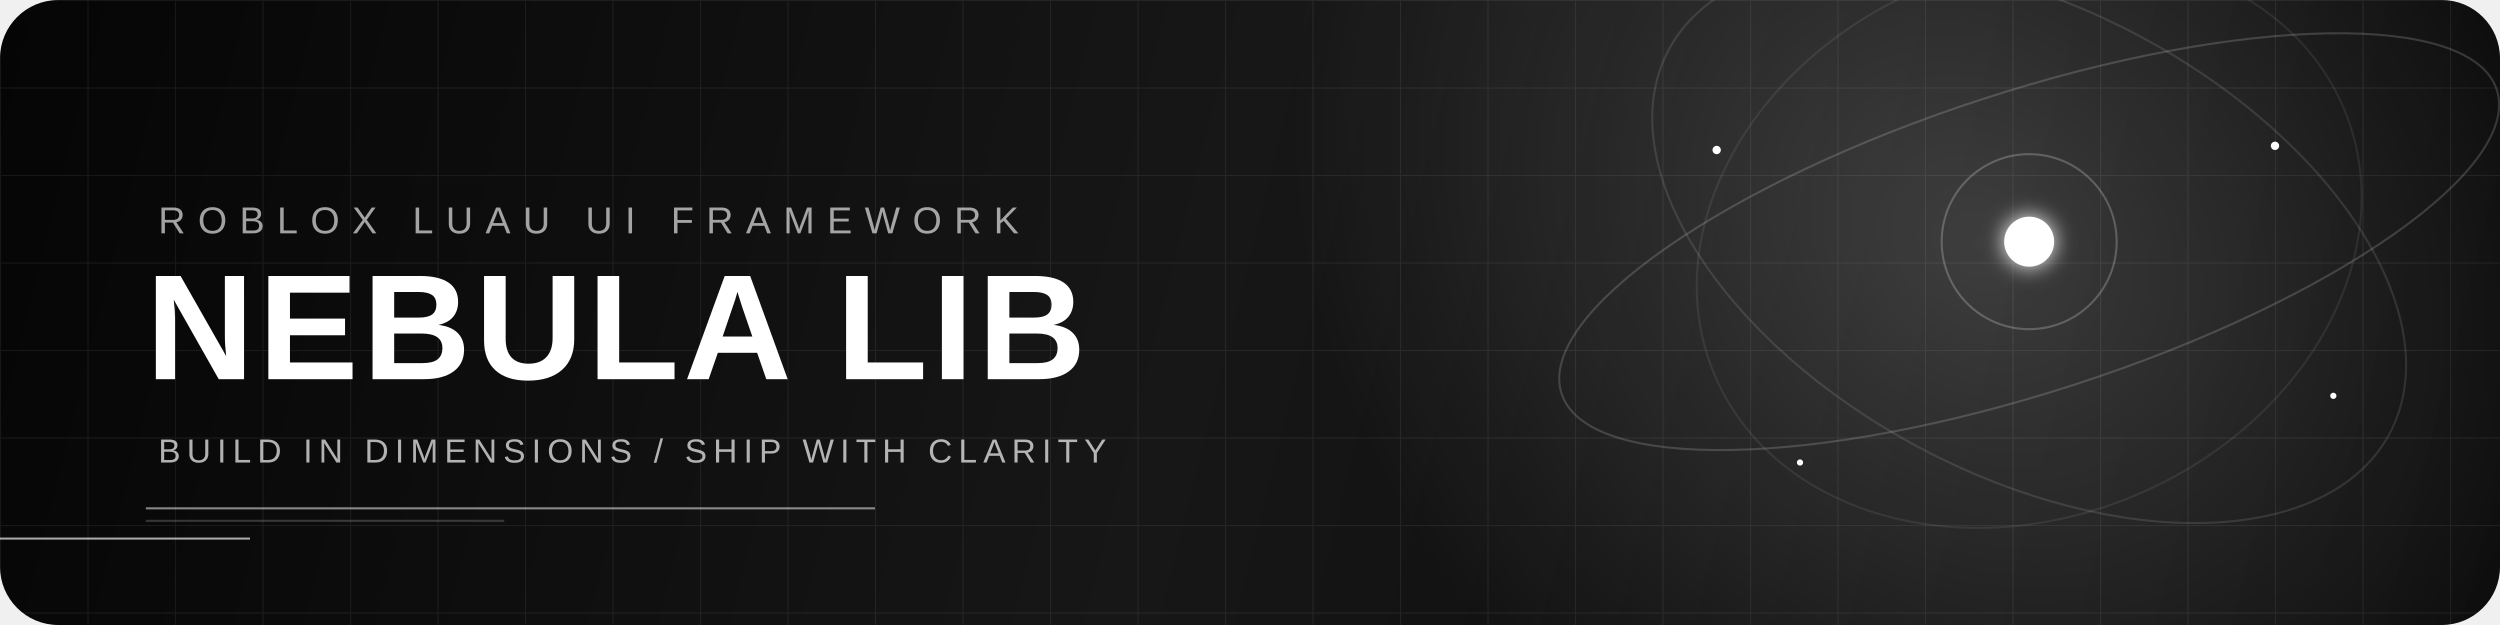
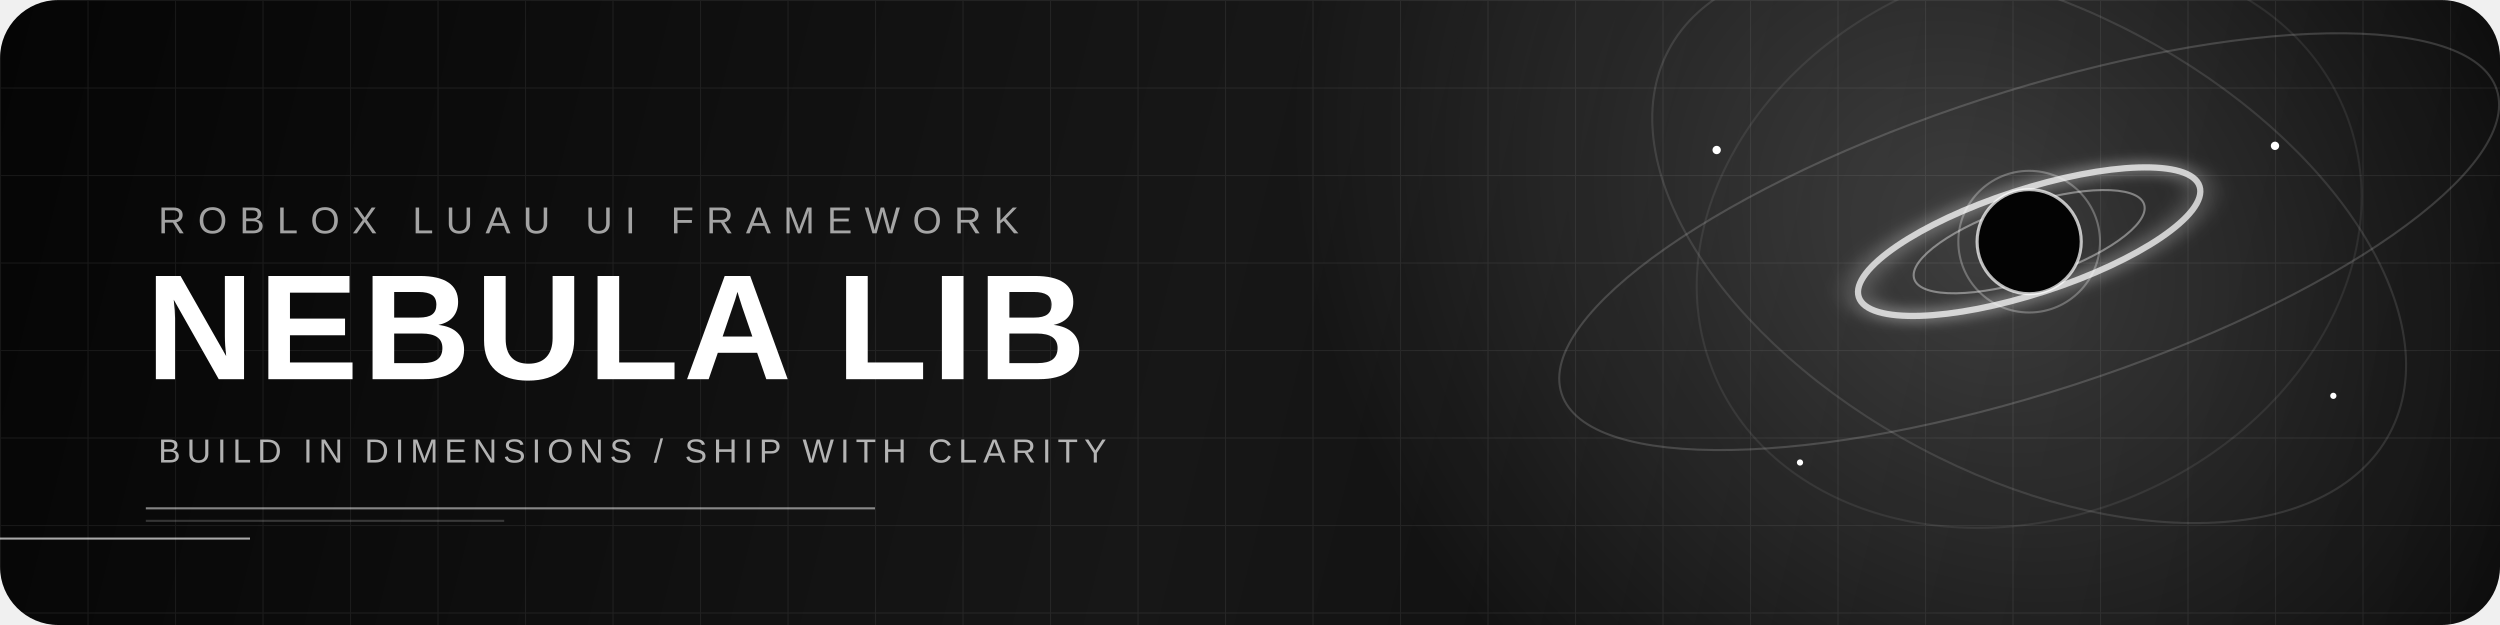
<svg xmlns="http://www.w3.org/2000/svg" width="1200" height="300" viewBox="0 0 1200 300" fill="none" role="img" aria-labelledby="title desc">
  <defs>
    <linearGradient id="fade" x1="0" y1="0" x2="1200" y2="300" gradientUnits="userSpaceOnUse">
      <stop stop-color="#050505" />
      <stop offset="0.48" stop-color="#171717" />
      <stop offset="1" stop-color="#050505" />
    </linearGradient>
    <radialGradient id="halo" cx="0" cy="0" r="1" gradientUnits="userSpaceOnUse" gradientTransform="translate(950 118) rotate(135) scale(300 360)">
      <stop stop-color="#FFFFFF" stop-opacity="0.2" />
      <stop offset="1" stop-color="#FFFFFF" stop-opacity="0" />
    </radialGradient>
    <pattern id="grid" width="42" height="42" patternUnits="userSpaceOnUse">
      <path d="M42 0H0V42" stroke="#FFFFFF" stroke-opacity="0.07" />
    </pattern>
    <filter id="glow" x="-100%" y="-100%" width="300%" height="300%">
      <feGaussianBlur stdDeviation="5" result="blur" />
      <feMerge>
        <feMergeNode in="blur" />
        <feMergeNode in="SourceGraphic" />
      </feMerge>
    </filter>
    <clipPath id="clip">
      <rect width="1200" height="300" rx="28" />
    </clipPath>
  </defs>
  <g clip-path="url(#clip)">
    <rect width="1200" height="300" fill="url(#fade)" />
    <rect width="1200" height="300" fill="url(#grid)" />
    <rect width="1200" height="300" fill="url(#halo)" />
    <g opacity="0.75">
      <ellipse cx="974" cy="116" rx="236" ry="72" transform="rotate(-18 974 116)" stroke="#FFFFFF" stroke-opacity="0.22" />
      <ellipse cx="974" cy="116" rx="196" ry="112" transform="rotate(28 974 116)" stroke="#FFFFFF" stroke-opacity="0.15" />
      <ellipse cx="974" cy="116" rx="132" ry="164" transform="rotate(67 974 116)" stroke="#FFFFFF" stroke-opacity="0.1" />
    </g>
-     <circle cx="974" cy="116" r="12" fill="#FFFFFF" filter="url(#glow)">
-       <animate attributeName="r" values="10;15;10" dur="3s" repeatCount="indefinite" />
-       <animate attributeName="opacity" values="0.7;1;0.7" dur="3s" repeatCount="indefinite" />
-     </circle>
-     <circle cx="974" cy="116" r="42" stroke="#FFFFFF" stroke-opacity="0.22">
-       <animate attributeName="r" values="32;56;32" dur="3s" repeatCount="indefinite" />
-       <animate attributeName="opacity" values="0.35;0;0.35" dur="3s" repeatCount="indefinite" />
+     <ellipse cx="974" cy="116" rx="86" ry="25" transform="rotate(-18 974 116)" stroke="#FFFFFF" stroke-width="3" stroke-opacity="0.72" filter="url(#glow)">
+       <animate attributeName="stroke-opacity" values="0.42;0.9;0.42" dur="4s" repeatCount="indefinite" />
+     </ellipse>
+     <ellipse cx="974" cy="116" rx="58" ry="18" transform="rotate(-18 974 116)" stroke="#FFFFFF" stroke-width="1" stroke-opacity="0.4" />
+     <circle cx="974" cy="116" r="25" fill="#030303" stroke="#FFFFFF" stroke-opacity="0.72" stroke-width="1.5" />
+     <circle cx="974" cy="116" r="34" stroke="#FFFFFF" stroke-opacity="0.28">
+       <animate attributeName="r" values="30;42;30" dur="3.4s" repeatCount="indefinite" />
+       <animate attributeName="opacity" values="0.48;0.08;0.48" dur="3.4s" repeatCount="indefinite" />
    </circle>
    <g fill="#FFFFFF">
      <circle cx="824" cy="72" r="2">
        <animate attributeName="opacity" values="0.2;1;0.2" dur="2.2s" repeatCount="indefinite" />
      </circle>
      <circle cx="1092" cy="70" r="2">
        <animate attributeName="opacity" values="1;0.2;1" dur="2.8s" repeatCount="indefinite" />
      </circle>
      <circle cx="1120" cy="190" r="1.5">
        <animate attributeName="opacity" values="0.2;0.9;0.2" dur="1.9s" repeatCount="indefinite" />
      </circle>
      <circle cx="864" cy="222" r="1.5">
        <animate attributeName="opacity" values="0.8;0.2;0.8" dur="2.5s" repeatCount="indefinite" />
      </circle>
    </g>
    <rect x="-240" y="258" width="360" height="1" fill="#FFFFFF" fill-opacity="0.65">
      <animate attributeName="x" values="-240;1200" dur="5s" repeatCount="indefinite" />
    </rect>
    <g fill="#FFFFFF">
      <text x="76" y="112" font-family="Arial, Helvetica, sans-serif" font-size="18" letter-spacing="6" opacity="0.62">ROBLOX LUAU UI FRAMEWORK</text>
      <text x="70" y="182" font-family="Arial, Helvetica, sans-serif" font-size="72" font-weight="700" letter-spacing="2">NEBULA LIB</text>
      <text x="76" y="222" font-family="Arial, Helvetica, sans-serif" font-size="16" letter-spacing="3" opacity="0.68">BUILD IN DIMENSIONS / SHIP WITH CLARITY</text>
    </g>
    <path d="M70 244H420" stroke="#FFFFFF" stroke-opacity="0.5" />
    <path d="M70 250H242" stroke="#FFFFFF" stroke-opacity="0.18" />
  </g>
</svg>
